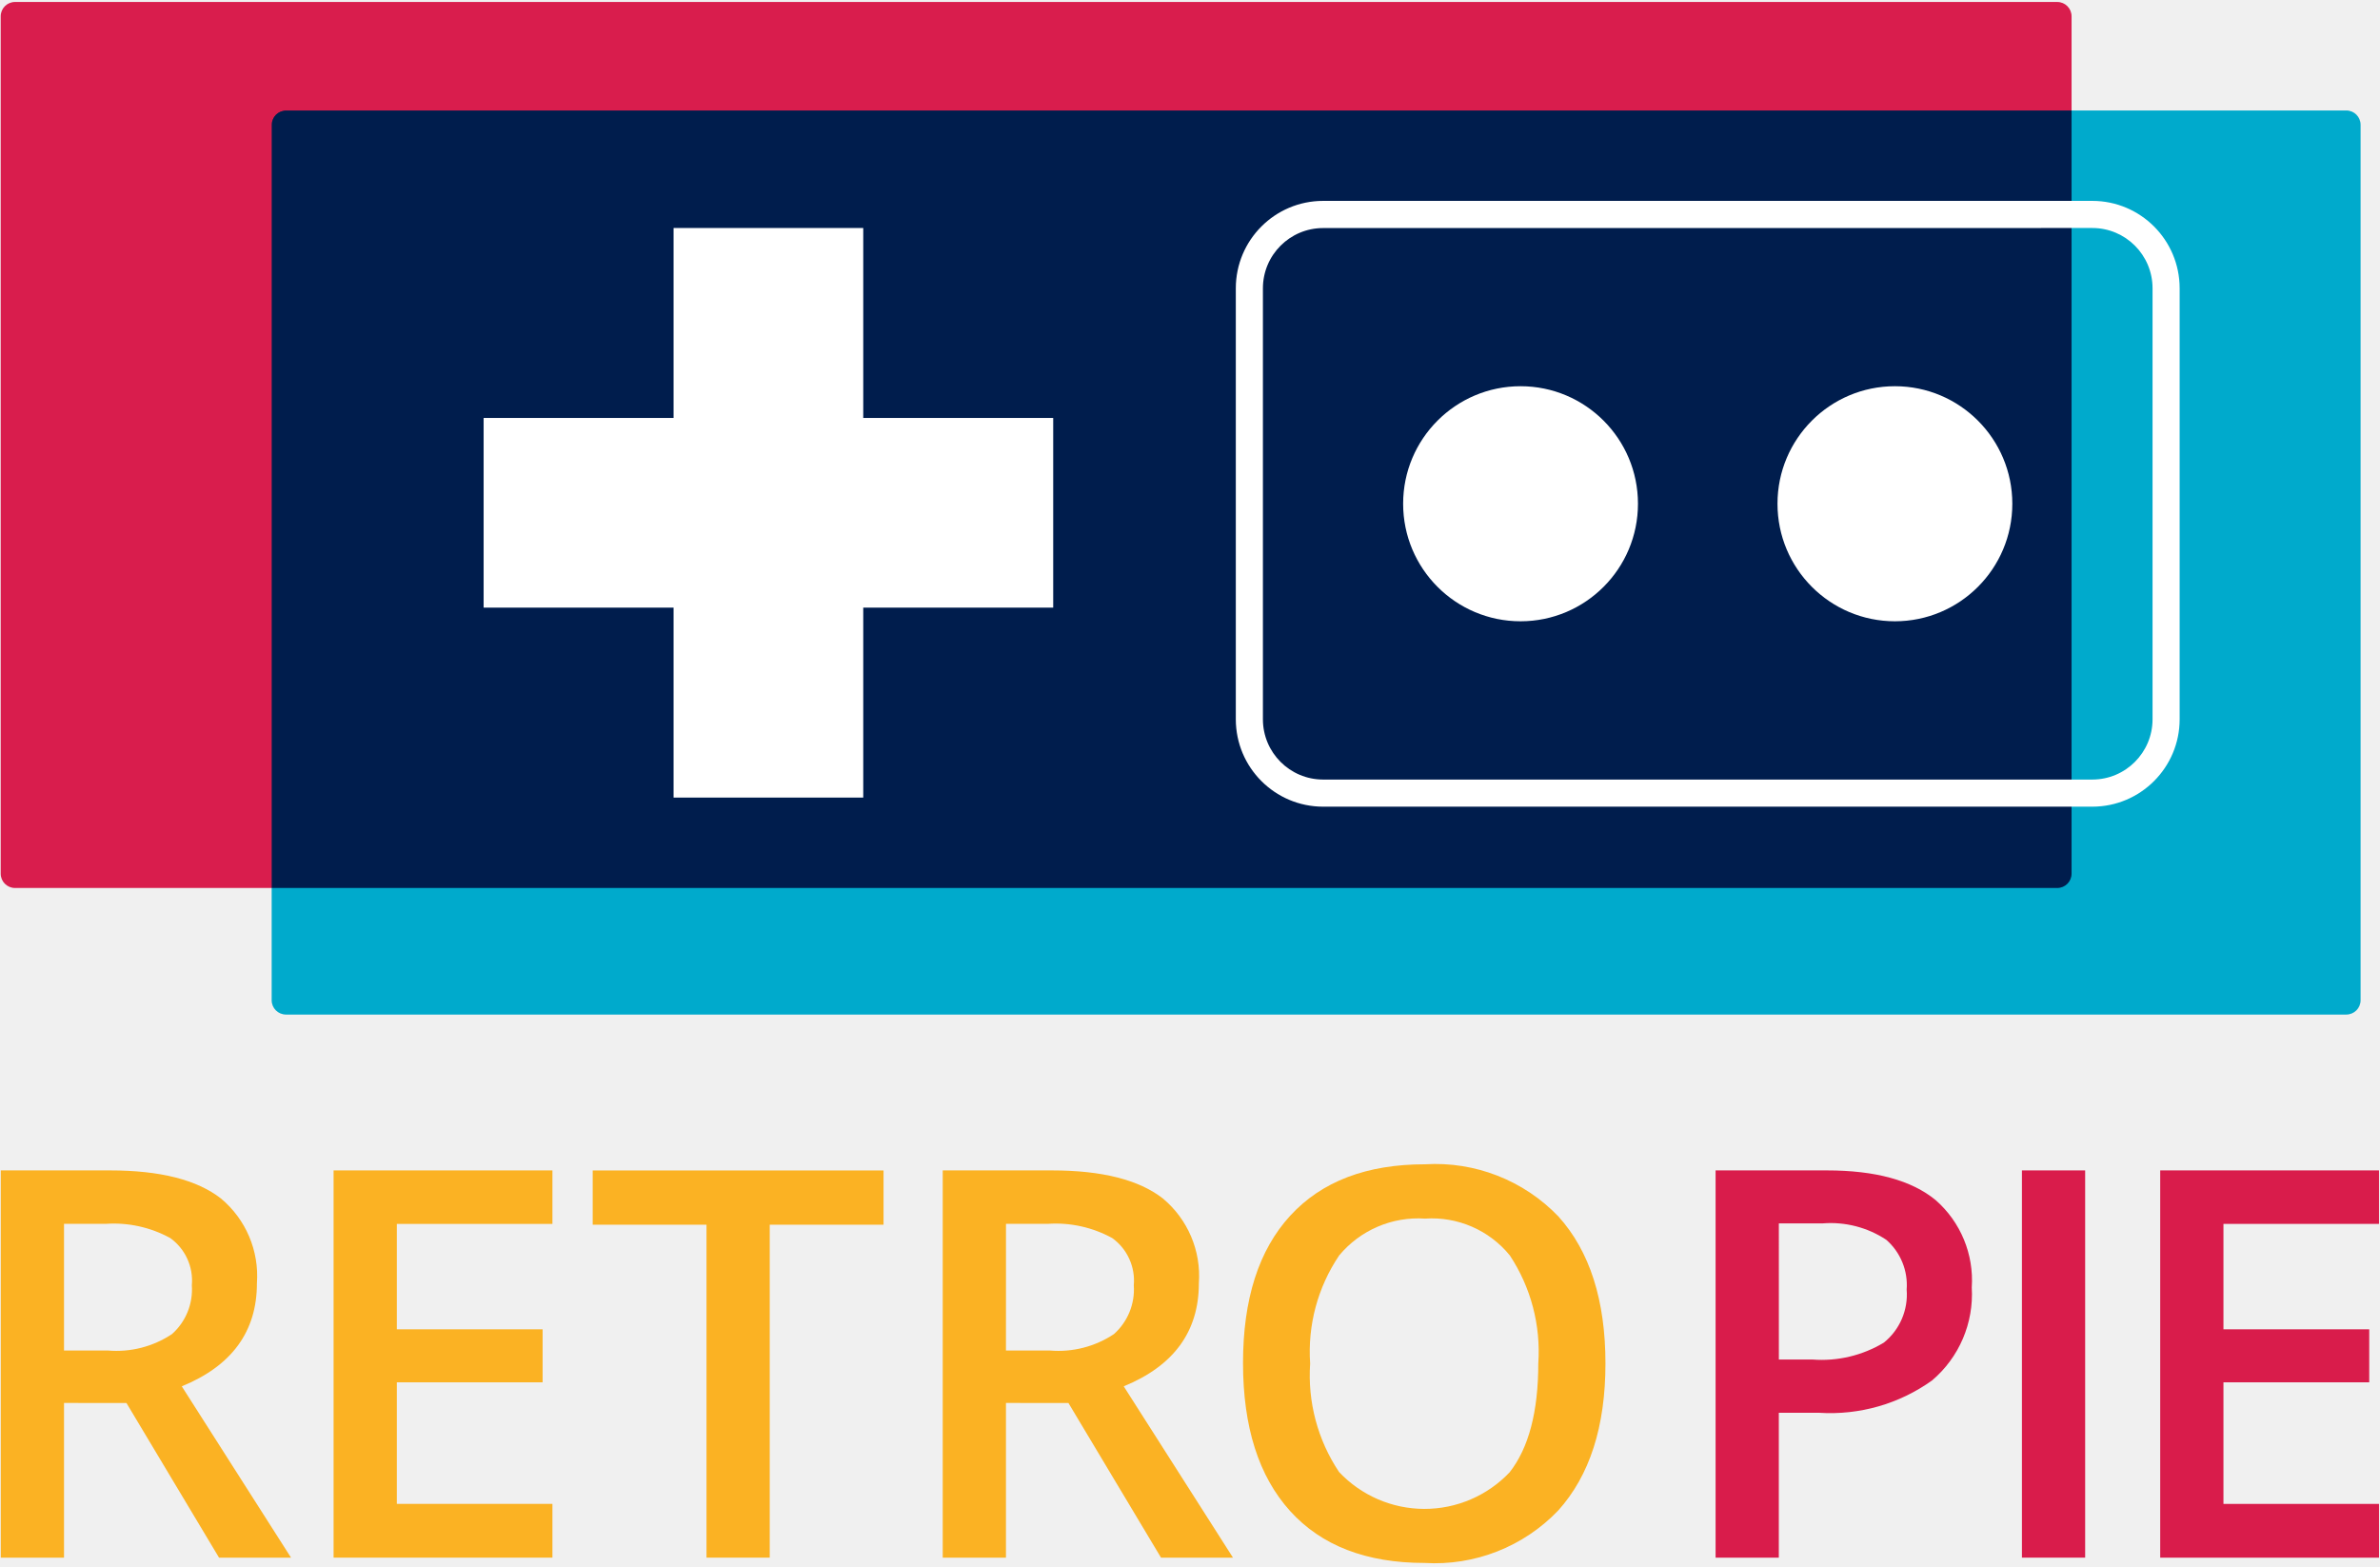
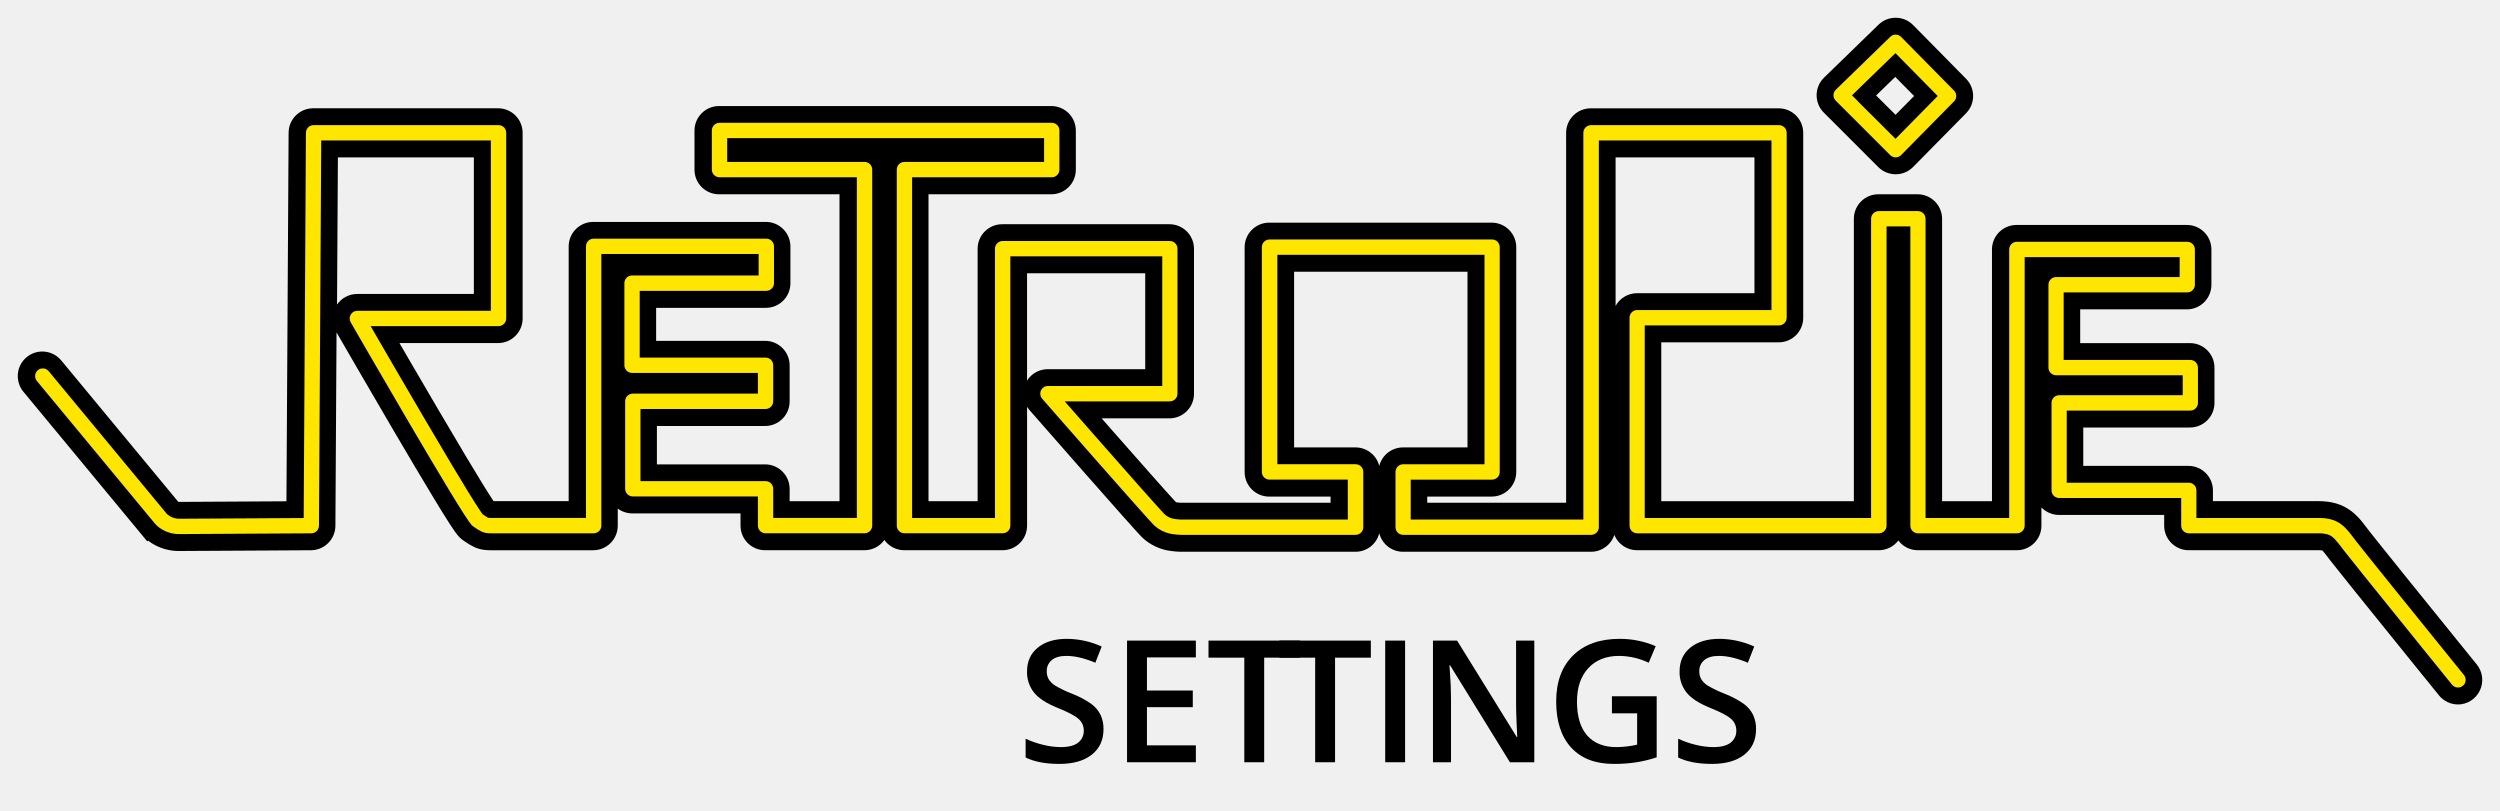
- <svg xmlns="http://www.w3.org/2000/svg" width="702px" height="462px" viewBox="0 0 702 462" version="1.1">
-   <defs />
-   <g id="Page-1" stroke="none" stroke-width="1" fill="none" fill-rule="evenodd">
-     <g id="Artboard-2">
-       <g id="Layer_1">
-         <g id="Group">
-           <rect id="Rectangle-path" fill="#00AACC" x="80.129" y="32.584" width="616.145" height="266.667" rx="4.221" />
-           <rect id="Rectangle-path" fill="#D91D4D" style="mix-blend-mode: darken;" x="0.208" y="0.584" width="610.817" height="261.333" rx="4.221" />
-           <g transform="translate(363.9695, 58.66667)" fill="#FFFFFF">
-             <path d="M253.199,179.267 L26.278,179.267 C12.072,179.249 0.561,167.726 0.543,153.507 L0.543,26.344 C0.561,12.124 12.072,0.602 26.278,0.584 L253.199,0.584 C267.405,0.602 278.916,12.124 278.934,26.344 L278.934,153.491 C278.925,167.716 267.411,179.249 253.199,179.267 L253.199,179.267 Z M26.278,8.6 C16.484,8.612 8.547,16.556 8.536,26.36 L8.536,153.507 C8.547,163.31 16.484,171.255 26.278,171.267 L253.199,171.267 C262.993,171.255 270.93,163.31 270.942,153.507 L270.942,26.344 C270.93,16.54 262.993,8.596 253.199,8.584 L26.278,8.6 Z" id="Shape" />
-             <g transform="translate(49.17415, 55)" id="Oval">
-               <ellipse cx="35.355" cy="34.917" rx="34.632" ry="34.667" />
-               <ellipse cx="145.774" cy="34.917" rx="34.632" ry="34.667" />
-             </g>
-           </g>
-           <g transform="translate(142.6353, 66.88889)" id="Rectangle-path" fill="#FFFFFF">
-             <rect x="56.042" y="0.362" width="55.944" height="168" />
-             <rect transform="translate(84.01457, 84.36178) rotate(-90) translate(-84.01457, -84.36178) " x="56.042" y="0.362" width="55.944" height="168" />
-           </g>
-         </g>
-         <g id="Group" transform="translate(0, 343)">
-           <path d="M18.878,70.811 L18.878,116.437 L0.229,116.437 L0.229,2.219 L32.464,2.219 C47.191,2.219 58.092,4.98 65.168,10.501 C72.525,16.636 76.476,25.945 75.781,35.504 C75.781,49.726 68.393,59.86 53.616,65.904 L85.851,116.453 L64.614,116.453 L37.297,70.827 L18.878,70.811 Z M18.878,55.344 L31.835,55.344 C38.497,55.913 45.155,54.206 50.723,50.501 C54.804,46.872 56.97,41.552 56.584,36.101 C57.069,30.675 54.667,25.394 50.26,22.197 C44.446,18.996 37.837,17.532 31.217,17.979 L18.878,17.979 L18.878,55.344 Z" id="Shape" fill="#FBB223" />
-           <polygon id="Shape" fill="#FBB223" points="162.943 116.437 98.393 116.437 98.393 2.219 162.943 2.219 162.943 18 117.047 18 117.047 49.093 160.049 49.093 160.049 64.72 117.047 64.72 117.047 100.581 162.943 100.581" />
-           <polygon id="Shape" fill="#FBB223" points="227.039 116.437 208.391 116.437 208.391 18.235 174.824 18.235 174.824 2.235 260.606 2.235 260.606 18.235 227.039 18.235" />
-           <path d="M296.714,70.811 L296.714,116.437 L278.066,116.437 L278.066,2.219 L310.3,2.219 C325.027,2.219 335.928,4.98 343.004,10.501 C350.361,16.636 354.312,25.945 353.617,35.504 C353.617,49.726 346.229,59.86 331.452,65.904 L363.687,116.453 L342.46,116.453 L315.143,70.827 L296.714,70.811 Z M296.714,55.344 L309.671,55.344 C316.333,55.913 322.991,54.206 328.559,50.501 C332.64,46.872 334.806,41.552 334.42,36.101 C334.905,30.675 332.503,25.394 328.096,22.197 C322.283,18.996 315.673,17.532 309.053,17.979 L296.724,17.979 L296.714,55.344 Z" id="Shape" fill="#FBB223" />
-           <path d="M473.541,59.173 C473.541,77.765 468.896,92.219 459.608,102.533 C449.373,113.236 434.954,118.892 420.18,118 C402.957,118 389.727,112.882 380.492,102.645 C371.257,92.409 366.639,77.865 366.639,59.013 C366.639,40.169 371.281,25.689 380.566,15.573 C389.851,5.458 403.108,0.405 420.335,0.416 C435.068,-0.48 449.451,5.148 459.672,15.808 C468.918,26.073 473.541,40.528 473.541,59.173 L473.541,59.173 Z M386.438,59.173 C385.662,70.491 388.661,81.745 394.963,91.173 C401.488,98.103 410.574,102.04 420.087,102.062 C429.6,102.083 438.703,98.186 445.259,91.285 C450.904,84.1 453.727,73.396 453.731,59.173 C454.505,47.914 451.556,36.712 445.339,27.296 C439.257,19.828 429.933,15.78 420.33,16.437 C410.635,15.781 401.215,19.819 395,27.296 C388.675,36.669 385.662,47.889 386.438,59.173 L386.438,59.173 Z" id="Shape" fill="#FBB223" />
-           <path d="M581.588,36.752 C582.217,47.232 577.873,57.395 569.866,64.176 C560.188,71.106 548.414,74.473 536.539,73.707 L524.674,73.707 L524.674,116.443 L506.026,116.443 L506.026,2.219 L538.884,2.219 C553.142,2.219 563.823,5.136 570.927,10.971 C578.306,17.427 582.25,26.963 581.588,36.752 L581.588,36.752 Z M524.69,58 L534.6,58 C541.973,58.571 549.339,56.824 555.672,53.003 C560.354,49.226 562.868,43.376 562.386,37.376 C562.806,31.806 560.579,26.363 556.376,22.688 C550.847,19.025 544.252,17.32 537.642,17.845 L524.685,17.845 L524.69,58 Z" id="Shape" fill="#D91C4B" />
-           <polygon id="Shape" fill="#D91C4B" points="596.384 116.437 596.384 2.219 615.032 2.219 615.032 116.437" />
-           <polygon id="Shape" fill="#D91C4B" points="701.719 116.437 637.17 116.437 637.17 2.219 701.714 2.219 701.714 18 655.824 18 655.824 49.093 698.826 49.093 698.826 64.72 655.824 64.72 655.824 100.581 701.714 100.581" />
-         </g>
+ <svg xmlns="http://www.w3.org/2000/svg" id="Layer_2" data-name="Layer 2" width="1408.354" height="456.5" viewBox="0 0 1408.354 456.5">
+   <g>
+     <g>
+       <g id="g236">
+         <path id="path238" d="M1377.638,388.729s-31.121-38.416-49.074-60.748c-6.006-7.475-10.462-13.046-12.029-15.093a73.725,73.725,0,0,0-4.749-5.952,4.205,4.205,0,0,0-2.043-1.373,11.752,11.752,0,0,0-3.288-.351h-73.481a9.076,9.076,0,0,1-9.076-9.076V285.33h-63.97a9.076,9.076,0,0,1-9.078-9.076V226.978a9.076,9.076,0,0,1,9.078-9.076l64.835,0v-1.728H1158.2a9.073,9.073,0,0,1-9.076-9.076V160.414a9.073,9.073,0,0,1,9.076-9.076l64.834,0v-1.728h-77.8V296.137a9.076,9.076,0,0,1-9.074,9.076H1080.4a9.073,9.073,0,0,1-9.076-9.076l0-163.818h-3.89V296.137a9.076,9.076,0,0,1-9.074,9.076H922.2a9.076,9.076,0,0,1-9.078-9.076V179a9.079,9.079,0,0,1,9.078-9.078h70.885V83.907H905.339V297a9.076,9.076,0,0,1-9.076,9.077h-105.9A9.076,9.076,0,0,1,781.287,297V265.879a9.076,9.076,0,0,1,9.078-9.076l41.062,0V148.31H724.232V256.8h39.335a9.073,9.073,0,0,1,9.076,9.076V297a9.076,9.076,0,0,1-9.076,9.077H667.178a41.362,41.362,0,0,1-9.242-.791,24.151,24.151,0,0,1-10.47-5.261c-.56-.488-.733-.68-1.03-.975-.27-.278-.555-.577-.883-.928q-.975-1.044-2.441-2.659c-1.952-2.153-4.551-5.054-7.584-8.466-6.069-6.82-13.876-15.668-21.595-24.44-15.44-17.546-30.52-34.786-30.523-34.789a9.077,9.077,0,0,1,6.832-15.053h59.648V149.174H573.818V296.135a9.079,9.079,0,0,1-9.076,9.076H509.415a9.079,9.079,0,0,1-9.078-9.076V95.542a9.076,9.076,0,0,1,9.078-9.076h73.91v-3.89H414.389v3.89h72.617a9.076,9.076,0,0,1,9.076,9.076V296.1a9.079,9.079,0,0,1-9.076,9.076h-55.76a9.077,9.077,0,0,1-9.076-9.076V284.428h-65.7a9.076,9.076,0,0,1-9.076-9.074V226.078A9.073,9.073,0,0,1,356.47,217l65.7,0V214.84H356.037a9.073,9.073,0,0,1-9.076-9.077V159.514a9.076,9.076,0,0,1,9.076-9.078H422.6v-2.594H343.5V296.1a9.079,9.079,0,0,1-9.076,9.076h-57.92a21.244,21.244,0,0,1-3.258-.214,14.821,14.821,0,0,1-3.779-1.108,37.612,37.612,0,0,1-5.347-3.228,10.166,10.166,0,0,1-1.714-1.44c-.337-.348-.575-.63-.8-.9-.443-.543-.822-1.056-1.241-1.64-.822-1.154-1.76-2.561-2.865-4.272-2.2-3.415-5.048-8.011-8.345-13.441-6.59-10.852-14.964-25-23.216-39.073-16.5-28.134-32.5-55.919-32.508-55.928a9.076,9.076,0,0,1,7.865-13.607l70.455,0V83.87H185.666l-1.243,212.28a9.1,9.1,0,0,1-9.023,9.024c-.026,0-71.263.432-74.4.432a23.63,23.63,0,0,1-12.677-3.615,20.4,20.4,0,0,1-4.8-4.1h0L17.07,217.6v0a9.077,9.077,0,1,1,13.985-11.574L97.4,286.175a4.124,4.124,0,0,0,.612.463,5.422,5.422,0,0,0,2.992.816c1.411,0,20.067-.109,38.252-.216l27.068-.163,1.245-212.332a9.083,9.083,0,0,1,9.076-9.023H280.812a9.077,9.077,0,0,1,9.076,9.076V179.4a9.077,9.077,0,0,1-9.076,9.076H217.006c2.689,4.645,5.926,10.229,9.488,16.354,9.933,17.083,22.386,38.379,32.427,55.16,6.675,11.16,12.352,20.417,15.269,24.752.4.6.762,1.118,1.022,1.477.532.354.947.625,1.232.807h.045c2.247,0,33.112,0,48.842,0V138.766a9.082,9.082,0,0,1,9.079-9.077h97.253a9.08,9.08,0,0,1,9.076,9.077v20.748a9.079,9.079,0,0,1-9.076,9.076H365.1v28.1H431.23a9.08,9.08,0,0,1,9.079,9.078v20.315a9.08,9.08,0,0,1-9.079,9.076l-65.7,0v31.123h65.7a9.08,9.08,0,0,1,9.079,9.079v11.668h37.6v-182.4H405.3a9.077,9.077,0,0,1-9.079-9.076V73.485a9.082,9.082,0,0,1,9.079-9.079H592.457a9.077,9.077,0,0,1,9.076,9.079V95.529a9.076,9.076,0,0,1-9.076,9.078H518.544v182.4h37.173V140.05a9.079,9.079,0,0,1,9.078-9.078h94.228a9.076,9.076,0,0,1,9.076,9.078v81.693a9.079,9.079,0,0,1-9.076,9.076H610.317c4.106,4.683,8.849,10.086,13.743,15.654,14.072,16.007,29.518,33.495,34.381,38.742.436.473.806.86.986,1.047A5.657,5.657,0,0,0,662,287.53a24.894,24.894,0,0,0,5.238.344c4.176,0,64.116,0,87.312,0V274.906H715.211a9.077,9.077,0,0,1-9.077-9.077V139.184a9.08,9.08,0,0,1,9.077-9.078H840.56a9.08,9.08,0,0,1,9.077,9.078V265.829a9.077,9.077,0,0,1-9.077,9.077H799.495v12.966h87.744V74.779a9.073,9.073,0,0,1,9.077-9.076h105.9a9.073,9.073,0,0,1,9.076,9.076V178.949a9.076,9.076,0,0,1-9.076,9.076H931.326v98.982h118V123.189a9.08,9.08,0,0,1,9.078-9.077h22.043a9.077,9.077,0,0,1,9.076,9.077V287.007h37.606V140.479a9.076,9.076,0,0,1,9.078-9.076h95.957a9.073,9.073,0,0,1,9.076,9.076v19.883a9.073,9.073,0,0,1-9.076,9.076h-64.836v28.529h66.566a9.071,9.071,0,0,1,9.076,9.077v19.882a9.076,9.076,0,0,1-9.076,9.077h-64.838v31.121h63.972a9.076,9.076,0,0,1,9.077,9.078v10.805h64.4a29.6,29.6,0,0,1,8.438,1.1,21.694,21.694,0,0,1,7.158,3.66c4.031,3.2,6.181,6.567,8.9,10.045.915,1.2,3.752,4.767,7.584,9.546,3.846,4.8,8.753,10.9,14.024,17.433,10.543,13.073,22.54,27.907,30.45,37.681,5.273,6.516,8.722,10.77,8.731,10.783a9.123,9.123,0,0,1-14.224,11.428Z" fill="#fee600" />
+         <path id="path240" d="M1384.727,396.847a13.816,13.816,0,0,1-10.753-5.125v0c-.168-.206-31.168-38.473-49.085-60.761-6.019-7.492-10.451-13.029-12.11-15.2-2.084-2.765-3.692-4.838-4.266-5.408q-.173-.165-.29-.272c-.07-.013-.163-.027-.278-.041a11.667,11.667,0,0,0-1.458-.073h-73.482a13.834,13.834,0,0,1-13.832-13.831v-6.051h-59.215a13.9,13.9,0,0,1-9.781-4.051c-.054-.054-.108-.111-.163-.166v10.268a13.834,13.834,0,0,1-13.83,13.832h-55.759a13.873,13.873,0,0,1-9.782-4.053,14.027,14.027,0,0,1-1.241-1.428,13.807,13.807,0,0,1-11.021,5.481H922.228a13.818,13.818,0,0,1-12.809-8.62,13.816,13.816,0,0,1-13.124,9.484H790.4A13.825,13.825,0,0,1,777,300.418a13.818,13.818,0,0,1-13.4,10.415H667.183a45.847,45.847,0,0,1-10.228-.9,28.884,28.884,0,0,1-12.584-6.321c-.657-.565-1.069-1-1.255-1.183l-.034-.034-.032-.034c-.291-.3-.595-.619-.943-.992q-1.009-1.076-2.493-2.712c-1.968-2.172-4.574-5.08-7.613-8.5-6.078-6.83-13.89-15.683-21.613-24.46-15.445-17.552-30.526-34.793-30.531-34.8a13.9,13.9,0,0,1-1.26-1.685v66.922a13.834,13.834,0,0,1-13.829,13.832H509.44a13.879,13.879,0,0,1-9.781-4.053,14.035,14.035,0,0,1-1.458-1.723,13.8,13.8,0,0,1-11.236,5.775H431a13.834,13.834,0,0,1-13.832-13.831V289.22H356.222a13.87,13.87,0,0,1-8.213-2.7v9.622a13.837,13.837,0,0,1-13.831,13.831H276.238a26.034,26.034,0,0,1-3.924-.264,19.515,19.515,0,0,1-5.1-1.5,41.4,41.4,0,0,1-5.928-3.55l-.052-.031-.049-.036a15.041,15.041,0,0,1-2.357-1.97l-.043-.041-.041-.044c-.45-.464-.8-.877-1.064-1.2-.535-.656-.986-1.267-1.432-1.89-.89-1.251-1.861-2.708-2.988-4.455-2.247-3.48-5.106-8.1-8.414-13.55-6.612-10.891-15-25.054-23.254-39.137-14.773-25.187-29.149-50.1-32.006-55.058l-.638,108.976a13.854,13.854,0,0,1-13.762,13.751h-.04l-.152,0c-.137,0-.337,0-.6,0l-2.27.014-8.119.05-24.838.149c-18.216.107-36.774.216-38.394.216h-.054a28.416,28.416,0,0,1-15.169-4.354c-.794-.5-1.509-1.011-2.146-1.5l-.438.437L21.594,230.838l-8.417-10.167a13.839,13.839,0,0,1-1.092-16.13v-.1l.037.045a13.836,13.836,0,0,1,22.367-1.451l65.952,79.677c.041,0,.129.008.332.029,1.358,0,20.051-.11,38.224-.216l22.368-.135,1.218-207.638A13.84,13.84,0,0,1,176.415,61H280.584A13.834,13.834,0,0,1,294.415,74.83v104.6a13.834,13.834,0,0,1-13.831,13.833H225.03c1.669,2.879,3.463,5.968,5.349,9.209,9.927,17.073,22.374,38.36,32.4,55.109,6.65,11.118,12.342,20.394,15.147,24.557l.11.163c5.03,0,19.172,0,32.009,0h10.31V138.842a13.837,13.837,0,0,1,13.833-13.832h97.253a13.834,13.834,0,0,1,13.831,13.831V159.59a13.837,13.837,0,0,1-13.831,13.832H369.626v18.585H431a13.837,13.837,0,0,1,13.832,13.832l0,20.317A13.835,13.835,0,0,1,431,239.984H370.057V261.6H431a13.837,13.837,0,0,1,13.835,13.832v6.916h28.092v-172.9H405.07A13.834,13.834,0,0,1,391.235,95.62V73.572A13.837,13.837,0,0,1,405.07,59.739H592.229a13.831,13.831,0,0,1,13.832,13.833V95.616a13.834,13.834,0,0,1-13.832,13.833h-69.16v172.9h27.664v-142.2a13.834,13.834,0,0,1,13.835-13.833l94.228,0a13.834,13.834,0,0,1,13.831,13.835v81.69A13.834,13.834,0,0,1,658.8,235.669H620.586c2.2,2.51,4.494,5.117,6.818,7.76,14.053,15.983,29.542,33.518,34.308,38.662.258.278.493.528.668.713.06.043.1.07.123.084l.007.008s0,0,.046.015.188.057.4.111a24.036,24.036,0,0,0,3.728.2c.054,0,.2,0,.431,0,2.911,0,24.211,0,46.045,0h36.409v-3.457H714.988a13.834,13.834,0,0,1-13.832-13.831V139.264a13.834,13.834,0,0,1,13.832-13.833H840.337a13.835,13.835,0,0,1,13.832,13.833V265.91a13.831,13.831,0,0,1-13.832,13.831H804.026V283.2h78.238V74.86A13.828,13.828,0,0,1,896.1,61.028l105.9,0a13.831,13.831,0,0,1,13.829,13.833l0,104.169A13.831,13.831,0,0,1,1002,192.858H935.86v89.473h108.492V123.268a13.834,13.834,0,0,1,13.833-13.833h22.043a13.837,13.837,0,0,1,13.831,13.833V282.331h28.1V140.557a13.834,13.834,0,0,1,13.832-13.832h95.957a13.831,13.831,0,0,1,13.83,13.832l0,19.884a13.829,13.829,0,0,1-13.832,13.831H1171.86v19.019h61.813a13.826,13.826,0,0,1,13.831,13.831V227a13.832,13.832,0,0,1-13.831,13.831h-60.084v21.613h59.218a13.831,13.831,0,0,1,13.832,13.833v6.049h59.652a34.346,34.346,0,0,1,9.764,1.285,26.5,26.5,0,0,1,8.787,4.5c4.683,3.728,7.153,7.625,9.726,10.889.833,1.093,3.7,4.692,7.512,9.453,3.842,4.793,8.748,10.889,14.015,17.422,10.541,13.069,22.537,27.9,30.446,37.674,5.234,6.467,8.659,10.692,8.736,10.788,0,.006,0,0,0,0s-.006-.008,0,0a13.83,13.83,0,0,1-10.727,22.535h-.259Zm-116.445-96.389h38.2a16.167,16.167,0,0,1,4.658.553l.111.034.1.034a8.509,8.509,0,0,1,1.925.9,12.127,12.127,0,0,1,1.834,1.532l.057.055a73.478,73.478,0,0,1,5.169,6.43c1.488,1.943,5.967,7.546,11.96,15,17.943,22.318,49.062,60.734,49.062,60.734l-3.694,2.995,3.694-2.995a4.323,4.323,0,1,0,6.676-5.495c-.027-.031-.067-.08-.117-.144-.107-.131-.262-.323-.466-.573l-1.765-2.18c-1.525-1.879-3.7-4.572-6.34-7.832-7.911-9.775-19.91-24.608-30.455-37.686-5.275-6.538-10.183-12.639-14.033-17.443s-6.657-8.329-7.619-9.59c-2.908-3.745-4.737-6.576-8.083-9.227a16.981,16.981,0,0,0-5.581-2.849,24.839,24.839,0,0,0-7.09-.9c-3.013,0-45.42,0-64.4,0h-4.756v-15.56a4.322,4.322,0,0,0-4.322-4.324h-68.727V231.3h69.593a4.322,4.322,0,0,0,4.322-4.322V207.094a4.315,4.315,0,0,0-4.322-4.322h-71.322V164.734h69.593a4.315,4.315,0,0,0,4.32-4.32V140.531a4.315,4.315,0,0,0-4.32-4.321h-95.957a4.319,4.319,0,0,0-4.324,4.321V291.814h-47.116V123.241a4.318,4.318,0,0,0-4.32-4.322h-22.043a4.322,4.322,0,0,0-4.324,4.322V291.814H926.545v-108.5h75.644a4.323,4.323,0,0,0,4.322-4.32l0-104.169a4.315,4.315,0,0,0-4.32-4.322h-105.9a4.315,4.315,0,0,0-4.324,4.322V292.672H794.714V270.2h45.822a4.321,4.321,0,0,0,4.322-4.322V139.229a4.325,4.325,0,0,0-4.322-4.324H715.186a4.324,4.324,0,0,0-4.322,4.325V265.875a4.322,4.322,0,0,0,4.322,4.322h44.088v22.477H754.52c-9.609,0-25.522,0-41.164,0-22.122,0-43.705,0-46.146,0h-.057l-.054,0h-.22a27.313,27.313,0,0,1-6.013-.472l-.044-.012-.034-.009a10.688,10.688,0,0,1-4.343-2.149l-.24-.19-.22-.226c-.21-.218-.6-.625-1.057-1.122-4.968-5.363-20.373-22.808-34.466-38.837-4.9-5.569-9.64-10.974-13.748-15.658l-6.918-7.889H659a4.325,4.325,0,0,0,4.321-4.322V140.1A4.32,4.32,0,0,0,659,135.772H564.838a4.327,4.327,0,0,0-4.325,4.324V291.811H513.831V99.872H592.5a4.32,4.32,0,0,0,4.321-4.322V73.5a4.322,4.322,0,0,0-4.321-4.324H405.332a4.321,4.321,0,0,0-4.324,4.324V95.544a4.318,4.318,0,0,0,4.324,4.32H482.7V291.777H435.587V275.355a4.325,4.325,0,0,0-4.324-4.324H360.808V230.4l70.455,0a4.321,4.321,0,0,0,4.324-4.32V205.764a4.325,4.325,0,0,0-4.324-4.324H360.376v-37.6H431.7a4.325,4.325,0,0,0,4.322-4.322V138.767a4.325,4.325,0,0,0-4.322-4.322H334.436a4.325,4.325,0,0,0-4.324,4.322V291.779l-4.758,0h-15.06c-15.151,0-32.137,0-33.778,0-.014,0-.119,0-.316-.008l-1.243-.072-1.047-.667c-.322-.207-.756-.489-1.306-.857l-.716-.478-.5-.7c-.3-.406-.688-.965-1.113-1.6-3.044-4.526-8.705-13.765-15.4-24.965-10.06-16.815-22.519-38.121-32.456-55.211-3.565-6.128-6.8-11.717-9.495-16.362l-4.13-7.138h72.051a4.321,4.321,0,0,0,4.322-4.322V74.811a4.322,4.322,0,0,0-4.322-4.322H176.668a4.33,4.33,0,0,0-4.322,4.3l-1.271,217.035-4.7.027c-6.89.042-16.914.1-27.069.163-18.2.107-36.815.216-38.316.216a10.333,10.333,0,0,1-5.4-1.5l-.032-.02-.044-.025a8.857,8.857,0,0,1-1.344-1.029l-.216-.2L27.417,209.076a4.323,4.323,0,0,0-6.7,5.463l66.027,79.769.465.558A15.62,15.62,0,0,0,90.9,298a18.889,18.889,0,0,0,10.069,2.873h.054c3.093,0,74.323-.431,74.369-.431a4.341,4.341,0,0,0,4.3-4.3L180.962,79.13h95.559v95.957l-75.208,0a4.322,4.322,0,0,0-3.783,6.416l.02.032a.066.066,0,0,1,.009.02.111.111,0,0,1,.014.023c.01.016.022.036.037.063.032.055.078.137.139.242.123.21.3.523.538.93.469.817,1.16,2.013,2.038,3.533,1.758,3.046,4.274,7.4,7.3,12.626,6.061,10.458,14.182,24.432,22.425,38.488s16.613,28.2,23.179,39.01c3.285,5.412,6.114,9.981,8.276,13.329,1.085,1.68,1.988,3.036,2.738,4.085.4.554.7.97,1.027,1.364.2.243.33.4.532.606a5.288,5.288,0,0,0,1.023.861h0a32.53,32.53,0,0,0,4.624,2.821,10.185,10.185,0,0,0,2.526.736,16.221,16.221,0,0,0,2.543.162h57.921a4.33,4.33,0,0,0,4.322-4.322V143.085h88.617v12.1H356.066a4.321,4.321,0,0,0-4.322,4.324v46.249a4.32,4.32,0,0,0,4.322,4.322h70.885v11.67l-70.453,0a4.318,4.318,0,0,0-4.322,4.322v49.274a4.32,4.32,0,0,0,4.322,4.318h70.455V296.1a4.323,4.323,0,0,0,4.32,4.322h55.761a4.325,4.325,0,0,0,4.32-4.322V95.541a4.321,4.321,0,0,0-4.32-4.322H409.662V77.82H588.185v13.4H509.521a4.318,4.318,0,0,0-4.322,4.322V296.1a4.322,4.322,0,0,0,4.322,4.322h55.327a4.325,4.325,0,0,0,4.32-4.322V144.384h85.583v73.048l-64.4,0a4.335,4.335,0,0,0-3.941,2.546,4.269,4.269,0,0,0-.383,1.775,4.372,4.372,0,0,0,1.075,2.856h0l.006.008c.006.008.018.02.031.038.029.034.073.081.129.146.115.131.284.326.506.577.443.506,1.093,1.248,1.919,2.195,1.655,1.89,4.022,4.592,6.872,7.843,5.7,6.5,13.328,15.2,21.044,23.967s15.52,17.614,21.579,24.422c3.027,3.4,5.619,6.3,7.554,8.432.963,1.062,1.764,1.933,2.383,2.6.312.332.577.609.82.862.347.346.306.321.737.7a19.465,19.465,0,0,0,8.394,4.219,36.748,36.748,0,0,0,8.213.678h96.389A4.321,4.321,0,0,0,768,296.964V265.842a4.32,4.32,0,0,0-4.322-4.322h-44.09V143.536h116.7v118H790.473a4.327,4.327,0,0,0-4.324,4.322l0,31.122a4.318,4.318,0,0,0,4.322,4.322h105.9a4.322,4.322,0,0,0,4.321-4.322V79.134h97.253v95.524H922.307a4.322,4.322,0,0,0-4.322,4.324V296.119a4.324,4.324,0,0,0,4.322,4.322h136.155a4.323,4.323,0,0,0,4.318-4.322V127.546h13.4l0,168.573a4.324,4.324,0,0,0,4.322,4.322h55.759a4.323,4.323,0,0,0,4.318-4.322V144.836h87.312v11.238l-69.587,0a4.319,4.319,0,0,0-4.322,4.322v46.681a4.322,4.322,0,0,0,4.322,4.322h71.318v11.237h-69.589a4.324,4.324,0,0,0-4.322,4.322v49.277a4.321,4.321,0,0,0,4.322,4.32h68.726V296.12a4.322,4.322,0,0,0,4.321,4.322h35.271Zm-539.26-48.411H763.6A13.816,13.816,0,0,1,777,262.461a13.825,13.825,0,0,1,13.4-10.414l36.306,0V153.071H729.024v98.975ZM587.041,224.678a.2.2,0,0,0-.016-.019l-.01-.012,0,0h0a.12.12,0,0,0,.026.035Zm-8.455-10.3a13.837,13.837,0,0,1,11.671-6.408H645.15V153.938H578.587v60.431l-.017,0ZM910.13,172.316a13.809,13.809,0,0,1,12.1-7.143l66.131,0v-76.5H910.13v83.649Zm-720.263-.752a13.828,13.828,0,0,1,11.374-5.961l65.7,0V88.663H190.353l-.493,82.9ZM498.191,87.523c.036-.052.074-.1.112-.154h-.224a1.512,1.512,0,0,1,.112.154Z" />
      </g>
+       <g id="g242">
+         <path id="path244" d="M1061.5,90.762l-30.688-30.69a9.079,9.079,0,0,1,.093-12.929l30.69-29.824a9.078,9.078,0,0,1,12.788.137l29.825,30.258a9.082,9.082,0,0,1,0,12.743l-29.825,30.257a9.048,9.048,0,0,1-6.431,2.706h-.028a8.991,8.991,0,0,1-6.484-2.663Zm-11.411-37.017L1067.8,71.459l17.124-17.374L1067.711,36.62l-17.635,17.125Z" fill="#fee600" />
+         <path id="path246" d="M1067.9,98.17a13.83,13.83,0,0,1-9.784-4.051l3.361-3.363-3.361,3.361-30.689-30.68a13.836,13.836,0,0,1-4.053-9.765.757.757,0,0,1,0-.092c0-.044,0-.1,0-.175a13.84,13.84,0,0,1,4.188-9.671l30.691-29.824a13.834,13.834,0,0,1,19.488.208l29.825,30.258a13.838,13.838,0,0,1,0,19.42L1077.743,94.05a13.822,13.822,0,0,1-9.819,4.127h.086Zm0-9.509h.01a4.3,4.3,0,0,0,3.062-1.29l29.825-30.255a4.329,4.329,0,0,0,0-6.07L1070.972,20.79a4.322,4.322,0,0,0-6.088-.067l-30.691,29.824a4.351,4.351,0,0,0-1.311,3.071v.122a4.334,4.334,0,0,0,1.267,2.963l30.686,30.689a4.375,4.375,0,0,0,3.112,1.27Zm-21.18-31.555-3.41-3.41,24.466-23.776,23.821,24.164-23.776,24.123-21.18-21.1Zm21.093,7.6,10.473-10.626-10.611-10.764-10.778,10.474,10.979,10.917Z" />
+       </g>
+     </g>
+     <g>
+       <path d="M621.648,410.8q0,9.141-6.609,14.344t-18.234,5.2q-11.626,0-19.031-3.609V416.141a51.715,51.715,0,0,0,9.961,3.469,42.235,42.235,0,0,0,9.82,1.266q6.656,0,9.82-2.531a8.254,8.254,0,0,0,3.164-6.8,8.518,8.518,0,0,0-2.906-6.516q-2.907-2.672-12-6.328-9.376-3.8-13.219-8.672a18.349,18.349,0,0,1-3.844-11.719q0-8.578,6.094-13.5t16.359-4.922a48.066,48.066,0,0,1,19.594,4.313l-3.562,9.141q-9.141-3.844-16.312-3.844-5.438,0-8.25,2.367a7.775,7.775,0,0,0-2.812,6.258,8.81,8.81,0,0,0,1.125,4.57,11.491,11.491,0,0,0,3.7,3.586,62.588,62.588,0,0,0,9.281,4.453,50.783,50.783,0,0,1,11.063,5.859,17.239,17.239,0,0,1,5.156,6.141A18.471,18.471,0,0,1,621.648,410.8Z" />
+       <path d="M673.679,429.406H634.914V360.875h38.766v9.469H646.117V389h25.828v9.375H646.117v21.516h27.563Z" />
+       <path d="M712.164,429.406h-11.2V370.484H680.8v-9.609H732.32v9.609H712.164Z" />
+       <path d="M752.092,429.406h-11.2V370.484H720.732v-9.609h51.516v9.609H752.092Z" />
+       <path d="M780.348,429.406V360.875h11.2v68.531Z" />
+       <path d="M864.338,429.406H850.6L816.9,374.8h-.375l.234,3.047q.656,8.719.656,15.938v35.625H807.245V360.875h13.594L854.448,415.2h.281q-.094-1.078-.375-7.852t-.281-10.57V360.875h10.266Z" />
+       <path d="M908.063,392.234h25.219v34.406A72.983,72.983,0,0,1,921.4,429.5a84.12,84.12,0,0,1-12.3.844q-15.563,0-24-9.211t-8.437-25.992q0-16.547,9.516-25.9t26.2-9.352a51.031,51.031,0,0,1,20.344,4.125l-3.937,9.328a39.59,39.59,0,0,0-16.687-3.844q-10.969,0-17.344,6.891t-6.375,18.844q0,12.563,5.742,19.1t16.523,6.539a54.306,54.306,0,0,0,11.625-1.359V401.844h-14.2Z" />
+       <path d="M989.251,410.8q0,9.141-6.609,14.344t-18.234,5.2q-11.625,0-19.031-3.609V416.141a51.715,51.715,0,0,0,9.961,3.469,42.235,42.235,0,0,0,9.82,1.266q6.656,0,9.82-2.531a8.254,8.254,0,0,0,3.164-6.8,8.518,8.518,0,0,0-2.906-6.516q-2.906-2.672-12-6.328-9.375-3.8-13.219-8.672a18.349,18.349,0,0,1-3.844-11.719q0-8.578,6.094-13.5t16.359-4.922A48.066,48.066,0,0,1,988.22,364.2l-3.562,9.141q-9.141-3.844-16.312-3.844-5.437,0-8.25,2.367a7.775,7.775,0,0,0-2.812,6.258,8.81,8.81,0,0,0,1.125,4.57,11.491,11.491,0,0,0,3.7,3.586,62.638,62.638,0,0,0,9.281,4.453,50.783,50.783,0,0,1,11.063,5.859,17.234,17.234,0,0,1,5.156,6.141A18.471,18.471,0,0,1,989.251,410.8Z" />
    </g>
  </g>
</svg>
